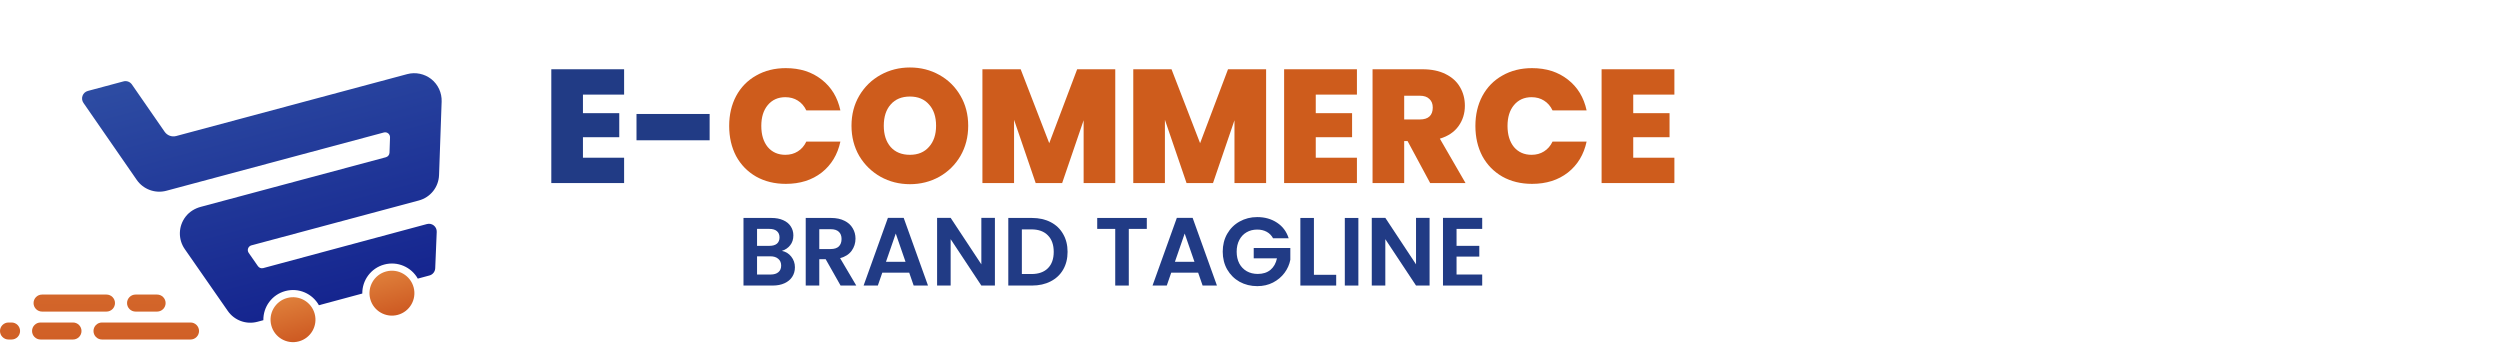
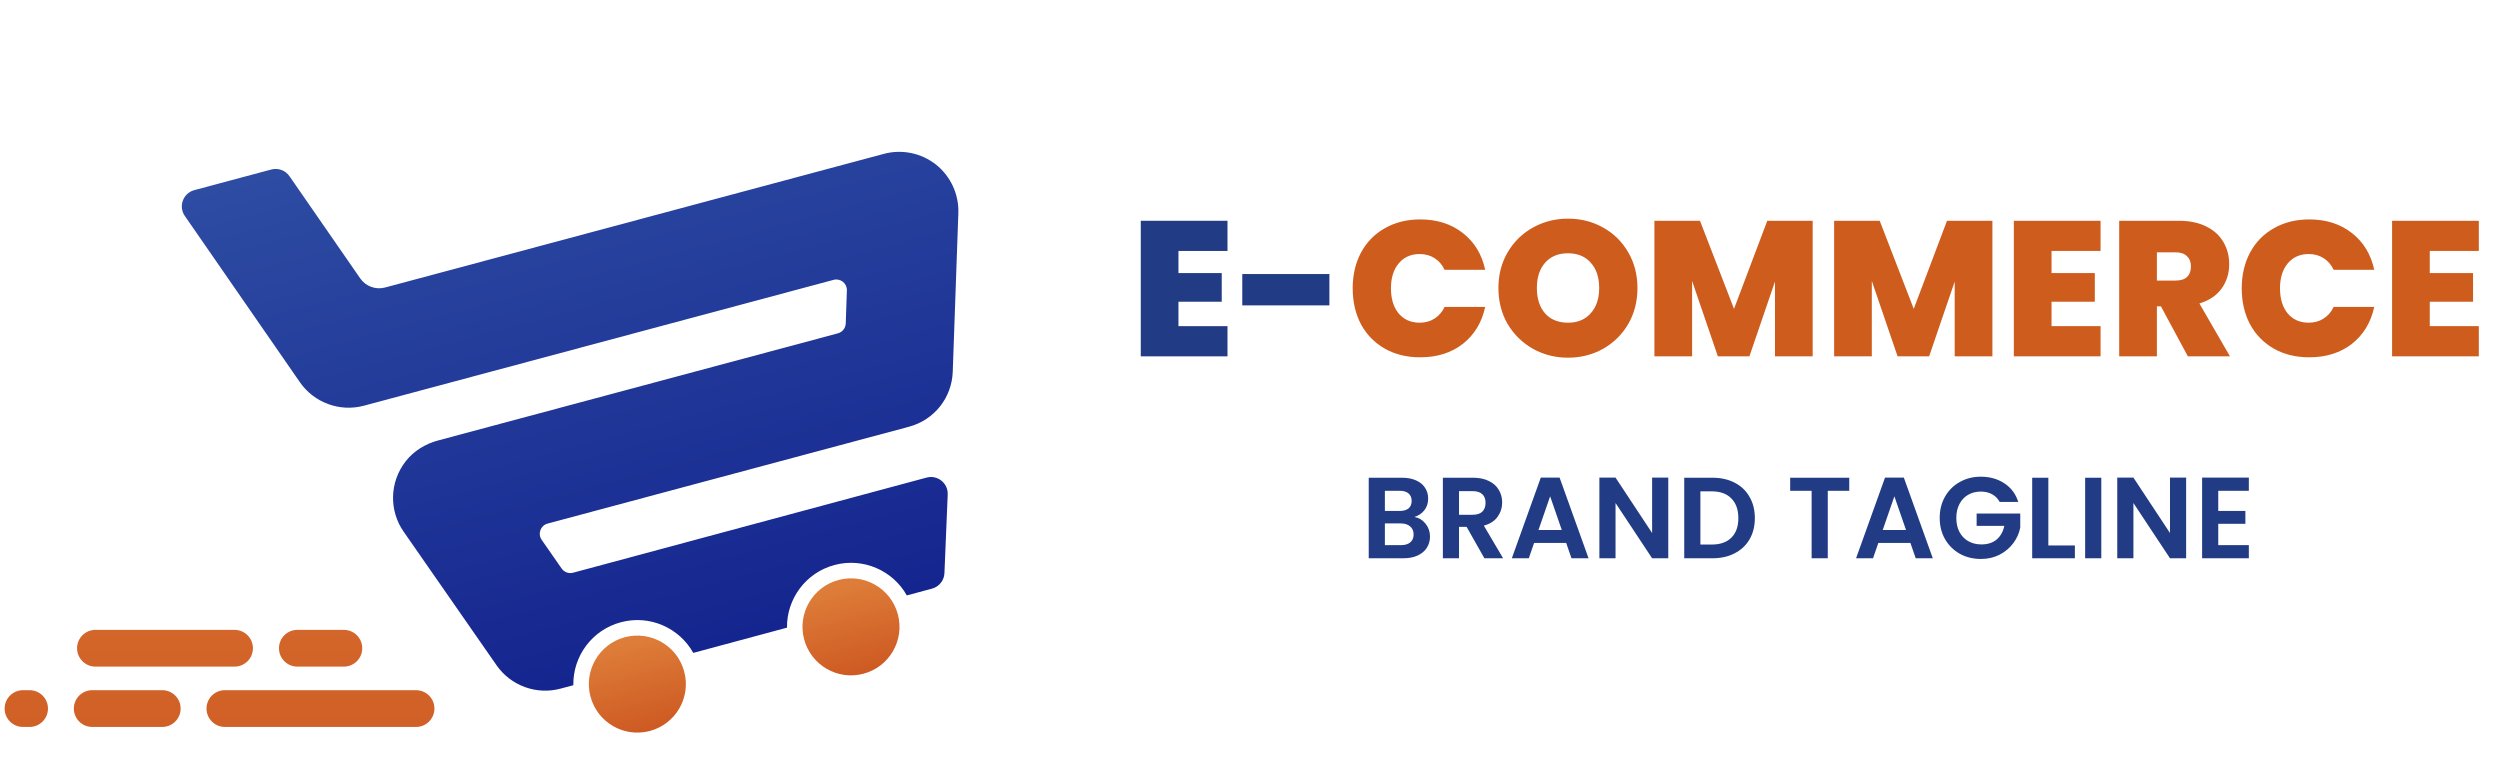
- <svg xmlns="http://www.w3.org/2000/svg" width="304" height="43" viewBox="0 0 304 43" fill="none">
-   <path d="M10.147 12.511L16.629 21.877C17.426 23.028 18.874 23.56 20.229 23.197L46.68 16.11C47.066 16.006 47.442 16.306 47.427 16.706L47.364 18.569C47.354 18.829 47.175 19.054 46.923 19.121L24.405 25.155C23.694 25.346 23.042 25.742 22.587 26.323C21.657 27.513 21.651 29.121 22.469 30.291L27.703 37.815C28.501 38.964 29.946 39.492 31.297 39.13L32.025 38.935C31.995 37.319 33.065 35.828 34.697 35.391C36.327 34.954 37.994 35.707 38.779 37.116L44.056 35.695C44.034 34.086 45.1 32.603 46.727 32.167C48.353 31.731 50.017 32.48 50.804 33.88L52.224 33.497C52.62 33.391 52.903 33.037 52.922 32.624L53.106 28.195C53.132 27.559 52.533 27.077 51.917 27.244L32.008 32.601C31.768 32.666 31.509 32.572 31.366 32.366L30.24 30.747C30.005 30.409 30.178 29.94 30.575 29.834L50.923 24.381C52.346 24 53.336 22.755 53.389 21.284L53.704 12.345C53.74 11.295 53.273 10.278 52.45 9.623C51.626 8.971 50.531 8.741 49.516 9.013L21.424 16.541C20.896 16.682 20.335 16.476 20.023 16.026L16.039 10.271C15.811 9.943 15.402 9.793 15.016 9.897L10.678 11.059C10.048 11.23 9.775 11.975 10.147 12.511Z" fill="url(#paint0_linear_37_1348)" />
-   <path d="M45.021 36.357C45.412 37.814 46.91 38.678 48.367 38.288C49.824 37.898 50.688 36.4 50.298 34.943C49.908 33.486 48.41 32.621 46.953 33.011C45.496 33.403 44.631 34.9 45.021 36.357Z" fill="url(#paint1_linear_37_1348)" />
-   <path d="M36.337 41.512C37.794 41.121 38.659 39.623 38.268 38.166C37.878 36.709 36.38 35.845 34.923 36.235C33.466 36.626 32.601 38.123 32.992 39.58C33.382 41.037 34.88 41.902 36.337 41.512Z" fill="url(#paint2_linear_37_1348)" />
-   <path d="M12.403 41.285H23.168C23.739 41.285 24.203 40.822 24.203 40.251C24.203 39.679 23.739 39.216 23.168 39.216H12.403C11.831 39.216 11.368 39.679 11.368 40.251C11.369 40.822 11.831 41.285 12.403 41.285Z" fill="url(#paint3_linear_37_1348)" />
-   <path d="M4.933 41.285H8.876C9.448 41.285 9.911 40.822 9.911 40.251C9.911 39.679 9.448 39.216 8.876 39.216H4.933C4.361 39.216 3.898 39.679 3.898 40.251C3.898 40.822 4.361 41.285 4.933 41.285Z" fill="url(#paint4_linear_37_1348)" />
-   <path d="M1.035 41.285H1.406C1.978 41.285 2.441 40.822 2.441 40.251C2.441 39.679 1.978 39.216 1.406 39.216H1.035C0.463 39.216 0 39.679 0 40.251C0 40.822 0.463 41.285 1.035 41.285Z" fill="url(#paint5_linear_37_1348)" />
-   <path d="M16.483 37.889H19.104C19.675 37.889 20.139 37.425 20.139 36.854C20.139 36.282 19.675 35.819 19.104 35.819H16.483C15.912 35.819 15.448 36.282 15.448 36.854C15.448 37.425 15.912 37.889 16.483 37.889Z" fill="url(#paint6_linear_37_1348)" />
-   <path d="M5.114 37.889H12.948C13.52 37.889 13.983 37.425 13.983 36.854C13.983 36.282 13.52 35.819 12.948 35.819H5.114C4.543 35.819 4.08 36.282 4.08 36.854C4.08 37.425 4.543 37.889 5.114 37.889Z" fill="url(#paint7_linear_37_1348)" />
-   <path d="M198.601 11.504V13.761H203.017V16.685H198.601V19.178H203.606V22.26H194.754V8.422H203.606V11.504H198.601Z" fill="#CE5C1C" />
-   <path d="M179.408 15.312C179.408 13.951 179.69 12.74 180.252 11.68C180.828 10.607 181.639 9.776 182.686 9.188C183.733 8.586 184.937 8.285 186.298 8.285C188.025 8.285 189.477 8.749 190.655 9.678C191.833 10.594 192.592 11.844 192.932 13.427H188.79C188.542 12.904 188.195 12.505 187.75 12.23C187.318 11.955 186.814 11.818 186.239 11.818C185.349 11.818 184.636 12.138 184.099 12.78C183.576 13.408 183.314 14.252 183.314 15.312C183.314 16.384 183.576 17.241 184.099 17.883C184.636 18.511 185.349 18.825 186.239 18.825C186.814 18.825 187.318 18.688 187.75 18.413C188.195 18.138 188.542 17.739 188.79 17.215H192.932C192.592 18.799 191.833 20.055 190.655 20.984C189.477 21.9 188.025 22.358 186.298 22.358C184.937 22.358 183.733 22.063 182.686 21.475C181.639 20.873 180.828 20.042 180.252 18.982C179.69 17.909 179.408 16.685 179.408 15.312Z" fill="#CE5C1C" />
-   <path d="M173.909 22.26L171.162 17.156H170.749V22.26H166.902V8.422H172.967C174.08 8.422 175.022 8.618 175.794 9.011C176.566 9.39 177.148 9.92 177.541 10.601C177.933 11.268 178.129 12.021 178.129 12.858C178.129 13.8 177.868 14.631 177.344 15.351C176.834 16.057 176.082 16.561 175.087 16.862L178.208 22.26H173.909ZM170.749 14.526H172.653C173.177 14.526 173.569 14.402 173.831 14.153C174.093 13.905 174.224 13.545 174.224 13.074C174.224 12.629 174.086 12.282 173.811 12.034C173.55 11.772 173.164 11.641 172.653 11.641H170.749V14.526Z" fill="#CE5C1C" />
-   <path d="M159.996 11.504V13.761H164.413V16.685H159.996V19.178H165.002V22.26H156.149V8.422H165.002V11.504H159.996Z" fill="#CE5C1C" />
-   <path d="M153.959 8.422V22.26H150.112V14.624L147.502 22.26H144.283L141.653 14.566V22.26H137.806V8.422H142.457L145.932 17.412L149.327 8.422H153.959Z" fill="#CE5C1C" />
-   <path d="M135.616 8.422V22.26H131.769V14.624L129.158 22.26H125.939L123.309 14.566V22.26H119.462V8.422H124.114L127.588 17.412L130.983 8.422H135.616Z" fill="#CE5C1C" />
-   <path d="M110.647 22.397C109.352 22.397 108.161 22.096 107.075 21.494C105.989 20.879 105.125 20.035 104.484 18.962C103.856 17.876 103.542 16.653 103.542 15.292C103.542 13.931 103.856 12.714 104.484 11.641C105.125 10.555 105.989 9.711 107.075 9.109C108.161 8.507 109.352 8.206 110.647 8.206C111.956 8.206 113.147 8.507 114.22 9.109C115.306 9.711 116.163 10.555 116.791 11.641C117.419 12.714 117.733 13.931 117.733 15.292C117.733 16.653 117.419 17.876 116.791 18.962C116.163 20.035 115.306 20.879 114.22 21.494C113.133 22.096 111.943 22.397 110.647 22.397ZM110.647 18.825C111.629 18.825 112.401 18.504 112.963 17.863C113.539 17.222 113.827 16.365 113.827 15.292C113.827 14.193 113.539 13.329 112.963 12.701C112.401 12.06 111.629 11.739 110.647 11.739C109.653 11.739 108.874 12.06 108.312 12.701C107.749 13.329 107.468 14.193 107.468 15.292C107.468 16.378 107.749 17.241 108.312 17.883C108.874 18.511 109.653 18.825 110.647 18.825Z" fill="#CE5C1C" />
-   <path d="M88.668 15.312C88.668 13.951 88.949 12.74 89.512 11.68C90.088 10.607 90.899 9.776 91.946 9.188C92.993 8.586 94.197 8.285 95.557 8.285C97.285 8.285 98.737 8.749 99.915 9.678C101.092 10.594 101.851 11.844 102.192 13.427H98.05C97.801 12.904 97.455 12.505 97.01 12.23C96.578 11.955 96.074 11.818 95.498 11.818C94.609 11.818 93.895 12.138 93.359 12.78C92.836 13.408 92.574 14.252 92.574 15.312C92.574 16.384 92.836 17.241 93.359 17.883C93.895 18.511 94.609 18.825 95.498 18.825C96.074 18.825 96.578 18.688 97.01 18.413C97.455 18.138 97.801 17.739 98.05 17.215H102.192C101.851 18.799 101.092 20.055 99.915 20.984C98.737 21.9 97.285 22.358 95.557 22.358C94.197 22.358 92.993 22.063 91.946 21.475C90.899 20.873 90.088 20.042 89.512 18.982C88.949 17.909 88.668 16.685 88.668 15.312Z" fill="#CE5C1C" />
-   <path d="M86.291 13.859V17.058H77.399V13.859H86.291Z" fill="#213B85" />
-   <path d="M70.886 11.504V13.761H75.302V16.685H70.886V19.178H75.891V22.26H67.039V8.422H75.891V11.504H70.886Z" fill="#213B85" />
-   <path d="M177.116 27.834V29.895H179.883V31.202H177.116V33.381H180.236V34.723H175.467V26.491H180.236V27.834H177.116Z" fill="#213B85" />
-   <path d="M173.837 34.723H172.189L168.455 29.082V34.723H166.807V26.491H168.455L172.189 32.144V26.491H173.837V34.723Z" fill="#213B85" />
-   <path d="M165.178 26.503V34.723H163.529V26.503H165.178Z" fill="#213B85" />
-   <path d="M159.773 33.416H162.481V34.723H158.124V26.503H159.773V33.416Z" fill="#213B85" />
-   <path d="M154.807 28.976C154.619 28.631 154.36 28.368 154.03 28.187C153.7 28.007 153.316 27.916 152.876 27.916C152.389 27.916 151.958 28.026 151.581 28.246C151.204 28.466 150.909 28.78 150.697 29.188C150.485 29.596 150.379 30.067 150.379 30.601C150.379 31.151 150.485 31.63 150.697 32.038C150.917 32.446 151.22 32.76 151.604 32.98C151.989 33.2 152.436 33.31 152.947 33.31C153.575 33.31 154.089 33.145 154.489 32.815C154.89 32.478 155.153 32.011 155.279 31.414H152.452V30.154H156.904V31.591C156.794 32.164 156.558 32.694 156.197 33.181C155.836 33.667 155.369 34.06 154.796 34.358C154.23 34.649 153.594 34.794 152.888 34.794C152.095 34.794 151.377 34.617 150.733 34.264C150.097 33.903 149.594 33.404 149.225 32.768C148.864 32.132 148.684 31.41 148.684 30.601C148.684 29.793 148.864 29.07 149.225 28.434C149.594 27.791 150.097 27.292 150.733 26.939C151.377 26.578 152.091 26.397 152.876 26.397C153.803 26.397 154.607 26.625 155.29 27.08C155.973 27.528 156.444 28.16 156.704 28.976H154.807Z" fill="#213B85" />
-   <path d="M145.695 33.157H142.421L141.88 34.723H140.148L143.104 26.491H145.024L147.98 34.723H146.237L145.695 33.157ZM145.248 31.838L144.058 28.399L142.869 31.838H145.248Z" fill="#213B85" />
-   <path d="M139.452 26.503V27.834H137.261V34.723H135.612V27.834H133.422V26.503H139.452Z" fill="#213B85" />
-   <path d="M125.483 26.503C126.347 26.503 127.104 26.672 127.756 27.009C128.415 27.347 128.922 27.83 129.275 28.458C129.636 29.078 129.817 29.801 129.817 30.625C129.817 31.449 129.636 32.172 129.275 32.792C128.922 33.404 128.415 33.879 127.756 34.217C127.104 34.554 126.347 34.723 125.483 34.723H122.609V26.503H125.483ZM125.424 33.322C126.288 33.322 126.955 33.086 127.426 32.615C127.897 32.144 128.133 31.481 128.133 30.625C128.133 29.769 127.897 29.102 127.426 28.623C126.955 28.136 126.288 27.893 125.424 27.893H124.258V33.322H125.424Z" fill="#213B85" />
-   <path d="M120.981 34.723H119.332L115.599 29.082V34.723H113.95V26.491H115.599L119.332 32.144V26.491H120.981V34.723Z" fill="#213B85" />
-   <path d="M110.56 33.157H107.287L106.745 34.723H105.014L107.97 26.491H109.889L112.845 34.723H111.102L110.56 33.157ZM110.113 31.838L108.924 28.399L107.734 31.838H110.113Z" fill="#213B85" />
-   <path d="M102.215 34.723L100.402 31.52H99.624V34.723H97.976V26.503H101.061C101.697 26.503 102.239 26.617 102.686 26.845C103.134 27.064 103.467 27.367 103.687 27.751C103.915 28.128 104.029 28.552 104.029 29.023C104.029 29.565 103.872 30.056 103.558 30.495C103.244 30.927 102.777 31.226 102.156 31.39L104.123 34.723H102.215ZM99.624 30.283H101.002C101.45 30.283 101.783 30.177 102.003 29.965C102.223 29.746 102.333 29.443 102.333 29.059C102.333 28.682 102.223 28.391 102.003 28.187C101.783 27.975 101.45 27.869 101.002 27.869H99.624V30.283Z" fill="#213B85" />
-   <path d="M95.072 30.507C95.535 30.593 95.916 30.825 96.214 31.202C96.512 31.579 96.662 32.011 96.662 32.497C96.662 32.937 96.552 33.326 96.332 33.663C96.12 33.993 95.81 34.252 95.401 34.441C94.993 34.629 94.51 34.723 93.953 34.723H90.408V26.503H93.8C94.357 26.503 94.836 26.593 95.237 26.774C95.645 26.955 95.951 27.206 96.155 27.528C96.367 27.85 96.473 28.215 96.473 28.623C96.473 29.102 96.344 29.502 96.085 29.824C95.833 30.146 95.496 30.374 95.072 30.507ZM92.057 29.895H93.564C93.957 29.895 94.259 29.808 94.471 29.636C94.683 29.455 94.789 29.2 94.789 28.87C94.789 28.541 94.683 28.285 94.471 28.105C94.259 27.924 93.957 27.834 93.564 27.834H92.057V29.895ZM93.717 33.381C94.118 33.381 94.428 33.286 94.648 33.098C94.876 32.91 94.989 32.643 94.989 32.297C94.989 31.944 94.872 31.669 94.636 31.473C94.4 31.269 94.082 31.167 93.682 31.167H92.057V33.381H93.717Z" fill="#213B85" />
+ <svg xmlns="http://www.w3.org/2000/svg" width="260" height="79" viewBox="0 0 260 79" fill="none">
+   <path d="M19.221 22.458L31.193 39.756C32.664 41.881 35.339 42.865 37.842 42.194L86.694 29.104C87.407 28.913 88.102 29.467 88.075 30.206L87.957 33.647C87.939 34.128 87.608 34.542 87.144 34.666L45.554 45.81C44.24 46.162 43.037 46.894 42.197 47.967C40.48 50.166 40.469 53.135 41.98 55.296L51.645 69.193C53.119 71.313 55.787 72.289 58.283 71.621L59.628 71.26C59.572 68.275 61.549 65.523 64.563 64.715C67.573 63.909 70.652 65.298 72.101 67.901L81.848 65.276C81.807 62.305 83.777 59.566 86.782 58.761C89.784 57.956 92.858 59.339 94.311 61.924L96.933 61.217C97.666 61.021 98.188 60.367 98.222 59.605L98.562 51.425C98.611 50.25 97.504 49.361 96.366 49.669L59.597 59.563C59.153 59.682 58.676 59.508 58.411 59.128L56.331 56.138C55.897 55.514 56.216 54.648 56.949 54.451L94.531 44.381C97.159 43.677 98.987 41.378 99.086 38.661L99.668 22.152C99.733 20.212 98.87 18.333 97.351 17.124C95.829 15.919 93.806 15.496 91.931 15.998L40.05 29.9C39.073 30.162 38.037 29.781 37.461 28.95L30.104 18.322C29.683 17.715 28.927 17.438 28.214 17.629L20.203 19.776C19.038 20.091 18.534 21.468 19.221 22.458Z" fill="url(#paint0_linear_1_128)" />
+   <path d="M83.632 66.499C84.353 69.189 87.119 70.787 89.81 70.066C92.501 69.345 94.098 66.578 93.377 63.888C92.656 61.197 89.889 59.599 87.199 60.321C84.508 61.042 82.911 63.808 83.632 66.499Z" fill="url(#paint1_linear_1_128)" />
+   <path d="M67.591 76.019C70.282 75.298 71.879 72.532 71.158 69.841C70.437 67.15 67.671 65.553 64.98 66.274C62.288 66.995 60.691 69.761 61.413 72.452C62.134 75.144 64.9 76.74 67.591 76.019Z" fill="url(#paint2_linear_1_128)" />
+   <path d="M23.388 75.602H43.27C44.325 75.602 45.181 74.746 45.181 73.69C45.181 72.635 44.325 71.779 43.27 71.779H23.388C22.332 71.779 21.477 72.635 21.477 73.69C21.478 74.746 22.332 75.602 23.388 75.602Z" fill="url(#paint3_linear_1_128)" />
+   <path d="M9.591 75.602H16.874C17.93 75.602 18.786 74.746 18.786 73.69C18.786 72.635 17.93 71.779 16.874 71.779H9.591C8.535 71.779 7.68 72.635 7.68 73.69C7.68 74.746 8.535 75.602 9.591 75.602Z" fill="url(#paint4_linear_1_128)" />
+   <path d="M2.392 75.602H3.077C4.133 75.602 4.989 74.746 4.989 73.69C4.989 72.635 4.133 71.779 3.077 71.779H2.392C1.336 71.779 0.481 72.635 0.481 73.69C0.481 74.746 1.336 75.602 2.392 75.602Z" fill="url(#paint5_linear_1_128)" />
+   <path d="M30.924 69.328H35.764C36.819 69.328 37.675 68.472 37.675 67.417C37.675 66.361 36.819 65.506 35.764 65.506H30.924C29.868 65.506 29.013 66.361 29.013 67.417C29.013 68.472 29.868 69.328 30.924 69.328Z" fill="url(#paint6_linear_1_128)" />
+   <path d="M9.926 69.328H24.395C25.45 69.328 26.306 68.472 26.306 67.417C26.306 66.361 25.45 65.506 24.395 65.506H9.926C8.871 65.506 8.015 66.361 8.015 67.417C8.016 68.472 8.872 69.328 9.926 69.328Z" fill="url(#paint7_linear_1_128)" />
+   <path d="M122.56 26.1V28.4H127.06V31.38H122.56V33.92H127.66V37.06H118.64V22.96H127.66V26.1H122.56ZM138.257 28.5V31.76H129.197V28.5H138.257Z" fill="#213B85" />
+   <path d="M140.679 29.98C140.679 28.593 140.966 27.36 141.539 26.28C142.126 25.186 142.952 24.34 144.019 23.74C145.086 23.127 146.312 22.82 147.699 22.82C149.459 22.82 150.939 23.293 152.139 24.24C153.339 25.173 154.112 26.447 154.459 28.06H150.239C149.986 27.526 149.632 27.12 149.179 26.84C148.739 26.56 148.226 26.42 147.639 26.42C146.732 26.42 146.006 26.747 145.459 27.4C144.926 28.04 144.659 28.9 144.659 29.98C144.659 31.073 144.926 31.947 145.459 32.6C146.006 33.24 146.732 33.56 147.639 33.56C148.226 33.56 148.739 33.42 149.179 33.14C149.632 32.86 149.986 32.453 150.239 31.92H154.459C154.112 33.533 153.339 34.813 152.139 35.76C150.939 36.693 149.459 37.16 147.699 37.16C146.312 37.16 145.086 36.86 144.019 36.26C142.952 35.647 142.126 34.8 141.539 33.72C140.966 32.627 140.679 31.38 140.679 29.98ZM163.075 37.2C161.755 37.2 160.542 36.893 159.435 36.28C158.329 35.653 157.449 34.793 156.795 33.7C156.155 32.593 155.835 31.346 155.835 29.96C155.835 28.573 156.155 27.333 156.795 26.24C157.449 25.133 158.329 24.273 159.435 23.66C160.542 23.047 161.755 22.74 163.075 22.74C164.409 22.74 165.622 23.047 166.715 23.66C167.822 24.273 168.695 25.133 169.335 26.24C169.975 27.333 170.295 28.573 170.295 29.96C170.295 31.346 169.975 32.593 169.335 33.7C168.695 34.793 167.822 35.653 166.715 36.28C165.609 36.893 164.395 37.2 163.075 37.2ZM163.075 33.56C164.075 33.56 164.862 33.233 165.435 32.58C166.022 31.927 166.315 31.053 166.315 29.96C166.315 28.84 166.022 27.96 165.435 27.32C164.862 26.666 164.075 26.34 163.075 26.34C162.062 26.34 161.269 26.666 160.695 27.32C160.122 27.96 159.835 28.84 159.835 29.96C159.835 31.067 160.122 31.947 160.695 32.6C161.269 33.24 162.062 33.56 163.075 33.56ZM188.518 22.96V37.06H184.598V29.28L181.938 37.06H178.658L175.978 29.22V37.06H172.058V22.96H176.798L180.338 32.12L183.798 22.96H188.518ZM207.209 22.96V37.06H203.289V29.28L200.629 37.06H197.349L194.669 29.22V37.06H190.749V22.96H195.489L199.029 32.12L202.489 22.96H207.209ZM213.36 26.1V28.4H217.86V31.38H213.36V33.92H218.46V37.06H209.44V22.96H218.46V26.1H213.36ZM227.537 37.06L224.737 31.86H224.317V37.06H220.397V22.96H226.577C227.711 22.96 228.671 23.16 229.457 23.56C230.244 23.947 230.837 24.486 231.237 25.18C231.637 25.86 231.837 26.627 231.837 27.48C231.837 28.44 231.571 29.287 231.037 30.02C230.517 30.74 229.751 31.253 228.737 31.56L231.917 37.06H227.537ZM224.317 29.18H226.257C226.791 29.18 227.191 29.053 227.457 28.8C227.724 28.547 227.857 28.18 227.857 27.7C227.857 27.247 227.717 26.893 227.437 26.64C227.171 26.373 226.777 26.24 226.257 26.24H224.317V29.18ZM233.14 29.98C233.14 28.593 233.427 27.36 234 26.28C234.587 25.186 235.413 24.34 236.48 23.74C237.547 23.127 238.773 22.82 240.16 22.82C241.92 22.82 243.4 23.293 244.6 24.24C245.8 25.173 246.573 26.447 246.92 28.06H242.7C242.447 27.526 242.093 27.12 241.64 26.84C241.2 26.56 240.687 26.42 240.1 26.42C239.193 26.42 238.467 26.747 237.92 27.4C237.387 28.04 237.12 28.9 237.12 29.98C237.12 31.073 237.387 31.947 237.92 32.6C238.467 33.24 239.193 33.56 240.1 33.56C240.687 33.56 241.2 33.42 241.64 33.14C242.093 32.86 242.447 32.453 242.7 31.92H246.92C246.573 33.533 245.8 34.813 244.6 35.76C243.4 36.693 241.92 37.16 240.16 37.16C238.773 37.16 237.547 36.86 236.48 36.26C235.413 35.647 234.587 34.8 234 33.72C233.427 32.627 233.14 31.38 233.14 29.98ZM252.696 26.1V28.4H257.196V31.38H252.696V33.92H257.796V37.06H248.776V22.96H257.796V26.1H252.696Z" fill="#CE5C1C" />
+   <path d="M147.1 53.764C147.572 53.852 147.96 54.088 148.264 54.472C148.568 54.856 148.72 55.296 148.72 55.792C148.72 56.24 148.608 56.636 148.384 56.98C148.168 57.316 147.852 57.58 147.436 57.772C147.02 57.964 146.528 58.06 145.96 58.06H142.348V49.684H145.804C146.372 49.684 146.86 49.776 147.268 49.96C147.684 50.144 147.996 50.4 148.204 50.728C148.42 51.056 148.528 51.428 148.528 51.844C148.528 52.332 148.396 52.74 148.132 53.068C147.876 53.396 147.532 53.628 147.1 53.764ZM144.028 53.14H145.564C145.964 53.14 146.272 53.052 146.488 52.876C146.704 52.692 146.812 52.432 146.812 52.096C146.812 51.76 146.704 51.5 146.488 51.316C146.272 51.132 145.964 51.04 145.564 51.04H144.028V53.14ZM145.72 56.692C146.128 56.692 146.444 56.596 146.668 56.404C146.9 56.212 147.016 55.94 147.016 55.588C147.016 55.228 146.896 54.948 146.656 54.748C146.416 54.54 146.092 54.436 145.684 54.436H144.028V56.692H145.72ZM154.378 58.06L152.53 54.796H151.738V58.06H150.058V49.684H153.202C153.85 49.684 154.402 49.8 154.858 50.032C155.314 50.256 155.654 50.564 155.878 50.956C156.11 51.34 156.226 51.772 156.226 52.252C156.226 52.804 156.066 53.304 155.746 53.752C155.426 54.192 154.95 54.496 154.318 54.664L156.322 58.06H154.378ZM151.738 53.536H153.142C153.598 53.536 153.938 53.428 154.162 53.212C154.386 52.988 154.498 52.68 154.498 52.288C154.498 51.904 154.386 51.608 154.162 51.4C153.938 51.184 153.598 51.076 153.142 51.076H151.738V53.536ZM162.882 56.464H159.546L158.994 58.06H157.23L160.242 49.672H162.198L165.21 58.06H163.434L162.882 56.464ZM162.426 55.12L161.214 51.616L160.002 55.12H162.426ZM173.5 58.06H171.82L168.016 52.312V58.06H166.336V49.672H168.016L171.82 55.432V49.672H173.5V58.06ZM178.088 49.684C178.968 49.684 179.74 49.856 180.404 50.2C181.076 50.544 181.592 51.036 181.952 51.676C182.32 52.308 182.504 53.044 182.504 53.884C182.504 54.724 182.32 55.46 181.952 56.092C181.592 56.716 181.076 57.2 180.404 57.544C179.74 57.888 178.968 58.06 178.088 58.06H175.16V49.684H178.088ZM178.028 56.632C178.908 56.632 179.588 56.392 180.068 55.912C180.548 55.432 180.788 54.756 180.788 53.884C180.788 53.012 180.548 52.332 180.068 51.844C179.588 51.348 178.908 51.1 178.028 51.1H176.84V56.632H178.028ZM192.321 49.684V51.04H190.089V58.06H188.409V51.04H186.177V49.684H192.321ZM198.683 56.464H195.347L194.795 58.06H193.031L196.043 49.672H197.999L201.011 58.06H199.235L198.683 56.464ZM198.227 55.12L197.015 51.616L195.803 55.12H198.227ZM207.969 52.204C207.777 51.852 207.513 51.584 207.177 51.4C206.841 51.216 206.449 51.124 206.001 51.124C205.505 51.124 205.065 51.236 204.681 51.46C204.297 51.684 203.997 52.004 203.781 52.42C203.565 52.836 203.457 53.316 203.457 53.86C203.457 54.42 203.565 54.908 203.781 55.324C204.005 55.74 204.313 56.06 204.705 56.284C205.097 56.508 205.553 56.62 206.073 56.62C206.713 56.62 207.237 56.452 207.645 56.116C208.053 55.772 208.321 55.296 208.449 54.688H205.569V53.404H210.105V54.868C209.993 55.452 209.753 55.992 209.385 56.488C209.017 56.984 208.541 57.384 207.957 57.688C207.381 57.984 206.733 58.132 206.013 58.132C205.205 58.132 204.473 57.952 203.817 57.592C203.169 57.224 202.657 56.716 202.281 56.068C201.913 55.42 201.729 54.684 201.729 53.86C201.729 53.036 201.913 52.3 202.281 51.652C202.657 50.996 203.169 50.488 203.817 50.128C204.473 49.76 205.201 49.576 206.001 49.576C206.945 49.576 207.765 49.808 208.461 50.272C209.157 50.728 209.637 51.372 209.901 52.204H207.969ZM213.028 56.728H215.788V58.06H211.348V49.684H213.028V56.728ZM218.535 49.684V58.06H216.855V49.684H218.535ZM227.359 58.06H225.679L221.875 52.312V58.06H220.195V49.672H221.875L225.679 55.432V49.672H227.359V58.06ZM230.699 51.04V53.14H233.519V54.472H230.699V56.692H233.879V58.06H229.019V49.672H233.879V51.04H230.699Z" fill="#213B85" />
  <defs>
-     <linearGradient id="paint0_linear_37_1348" x1="38.553" y1="36.993" x2="30.02" y2="5.149" gradientUnits="userSpaceOnUse">
+     <linearGradient id="paint0_linear_1_128" x1="71.684" y1="67.675" x2="55.925" y2="8.862" gradientUnits="userSpaceOnUse">
      <stop stop-color="#15258F" />
      <stop offset="1" stop-color="#2E4DA3" />
    </linearGradient>
-     <linearGradient id="paint1_linear_37_1348" x1="48.31" y1="38.079" x2="47.038" y2="33.331" gradientUnits="userSpaceOnUse">
+     <linearGradient id="paint1_linear_1_128" x1="89.706" y1="69.679" x2="87.357" y2="60.91" gradientUnits="userSpaceOnUse">
      <stop stop-color="#CE5B23" />
      <stop offset="1" stop-color="#DE7D39" />
    </linearGradient>
-     <linearGradient id="paint2_linear_37_1348" x1="36.281" y1="41.302" x2="35.008" y2="36.554" gradientUnits="userSpaceOnUse">
+     <linearGradient id="paint2_linear_1_128" x1="67.487" y1="75.633" x2="65.137" y2="66.864" gradientUnits="userSpaceOnUse">
      <stop stop-color="#CE5B23" />
      <stop offset="1" stop-color="#DE7D39" />
    </linearGradient>
-     <linearGradient id="paint3_linear_37_1348" x1="17.785" y1="45.441" x2="17.785" y2="16.352" gradientUnits="userSpaceOnUse">
+     <linearGradient id="paint3_linear_1_128" x1="33.329" y1="83.276" x2="33.329" y2="29.552" gradientUnits="userSpaceOnUse">
      <stop stop-color="#CE5B23" />
      <stop offset="1" stop-color="#DE7D39" />
    </linearGradient>
-     <linearGradient id="paint4_linear_37_1348" x1="6.904" y1="45.441" x2="6.904" y2="16.352" gradientUnits="userSpaceOnUse">
+     <linearGradient id="paint4_linear_1_128" x1="13.232" y1="83.276" x2="13.232" y2="29.552" gradientUnits="userSpaceOnUse">
      <stop stop-color="#CE5B23" />
      <stop offset="1" stop-color="#DE7D39" />
    </linearGradient>
-     <linearGradient id="paint5_linear_37_1348" x1="1.22" y1="45.441" x2="1.22" y2="16.352" gradientUnits="userSpaceOnUse">
+     <linearGradient id="paint5_linear_1_128" x1="2.734" y1="83.276" x2="2.734" y2="29.552" gradientUnits="userSpaceOnUse">
      <stop stop-color="#CE5B23" />
      <stop offset="1" stop-color="#DE7D39" />
    </linearGradient>
-     <linearGradient id="paint6_linear_37_1348" x1="17.793" y1="45.148" x2="17.793" y2="16.059" gradientUnits="userSpaceOnUse">
+     <linearGradient id="paint6_linear_1_128" x1="33.344" y1="82.735" x2="33.344" y2="29.011" gradientUnits="userSpaceOnUse">
      <stop stop-color="#CE5B23" />
      <stop offset="1" stop-color="#DE7D39" />
    </linearGradient>
-     <linearGradient id="paint7_linear_37_1348" x1="9.032" y1="45.148" x2="9.032" y2="16.059" gradientUnits="userSpaceOnUse">
+     <linearGradient id="paint7_linear_1_128" x1="17.161" y1="82.735" x2="17.161" y2="29.011" gradientUnits="userSpaceOnUse">
      <stop stop-color="#CE5B23" />
      <stop offset="1" stop-color="#DE7D39" />
    </linearGradient>
  </defs>
</svg>
